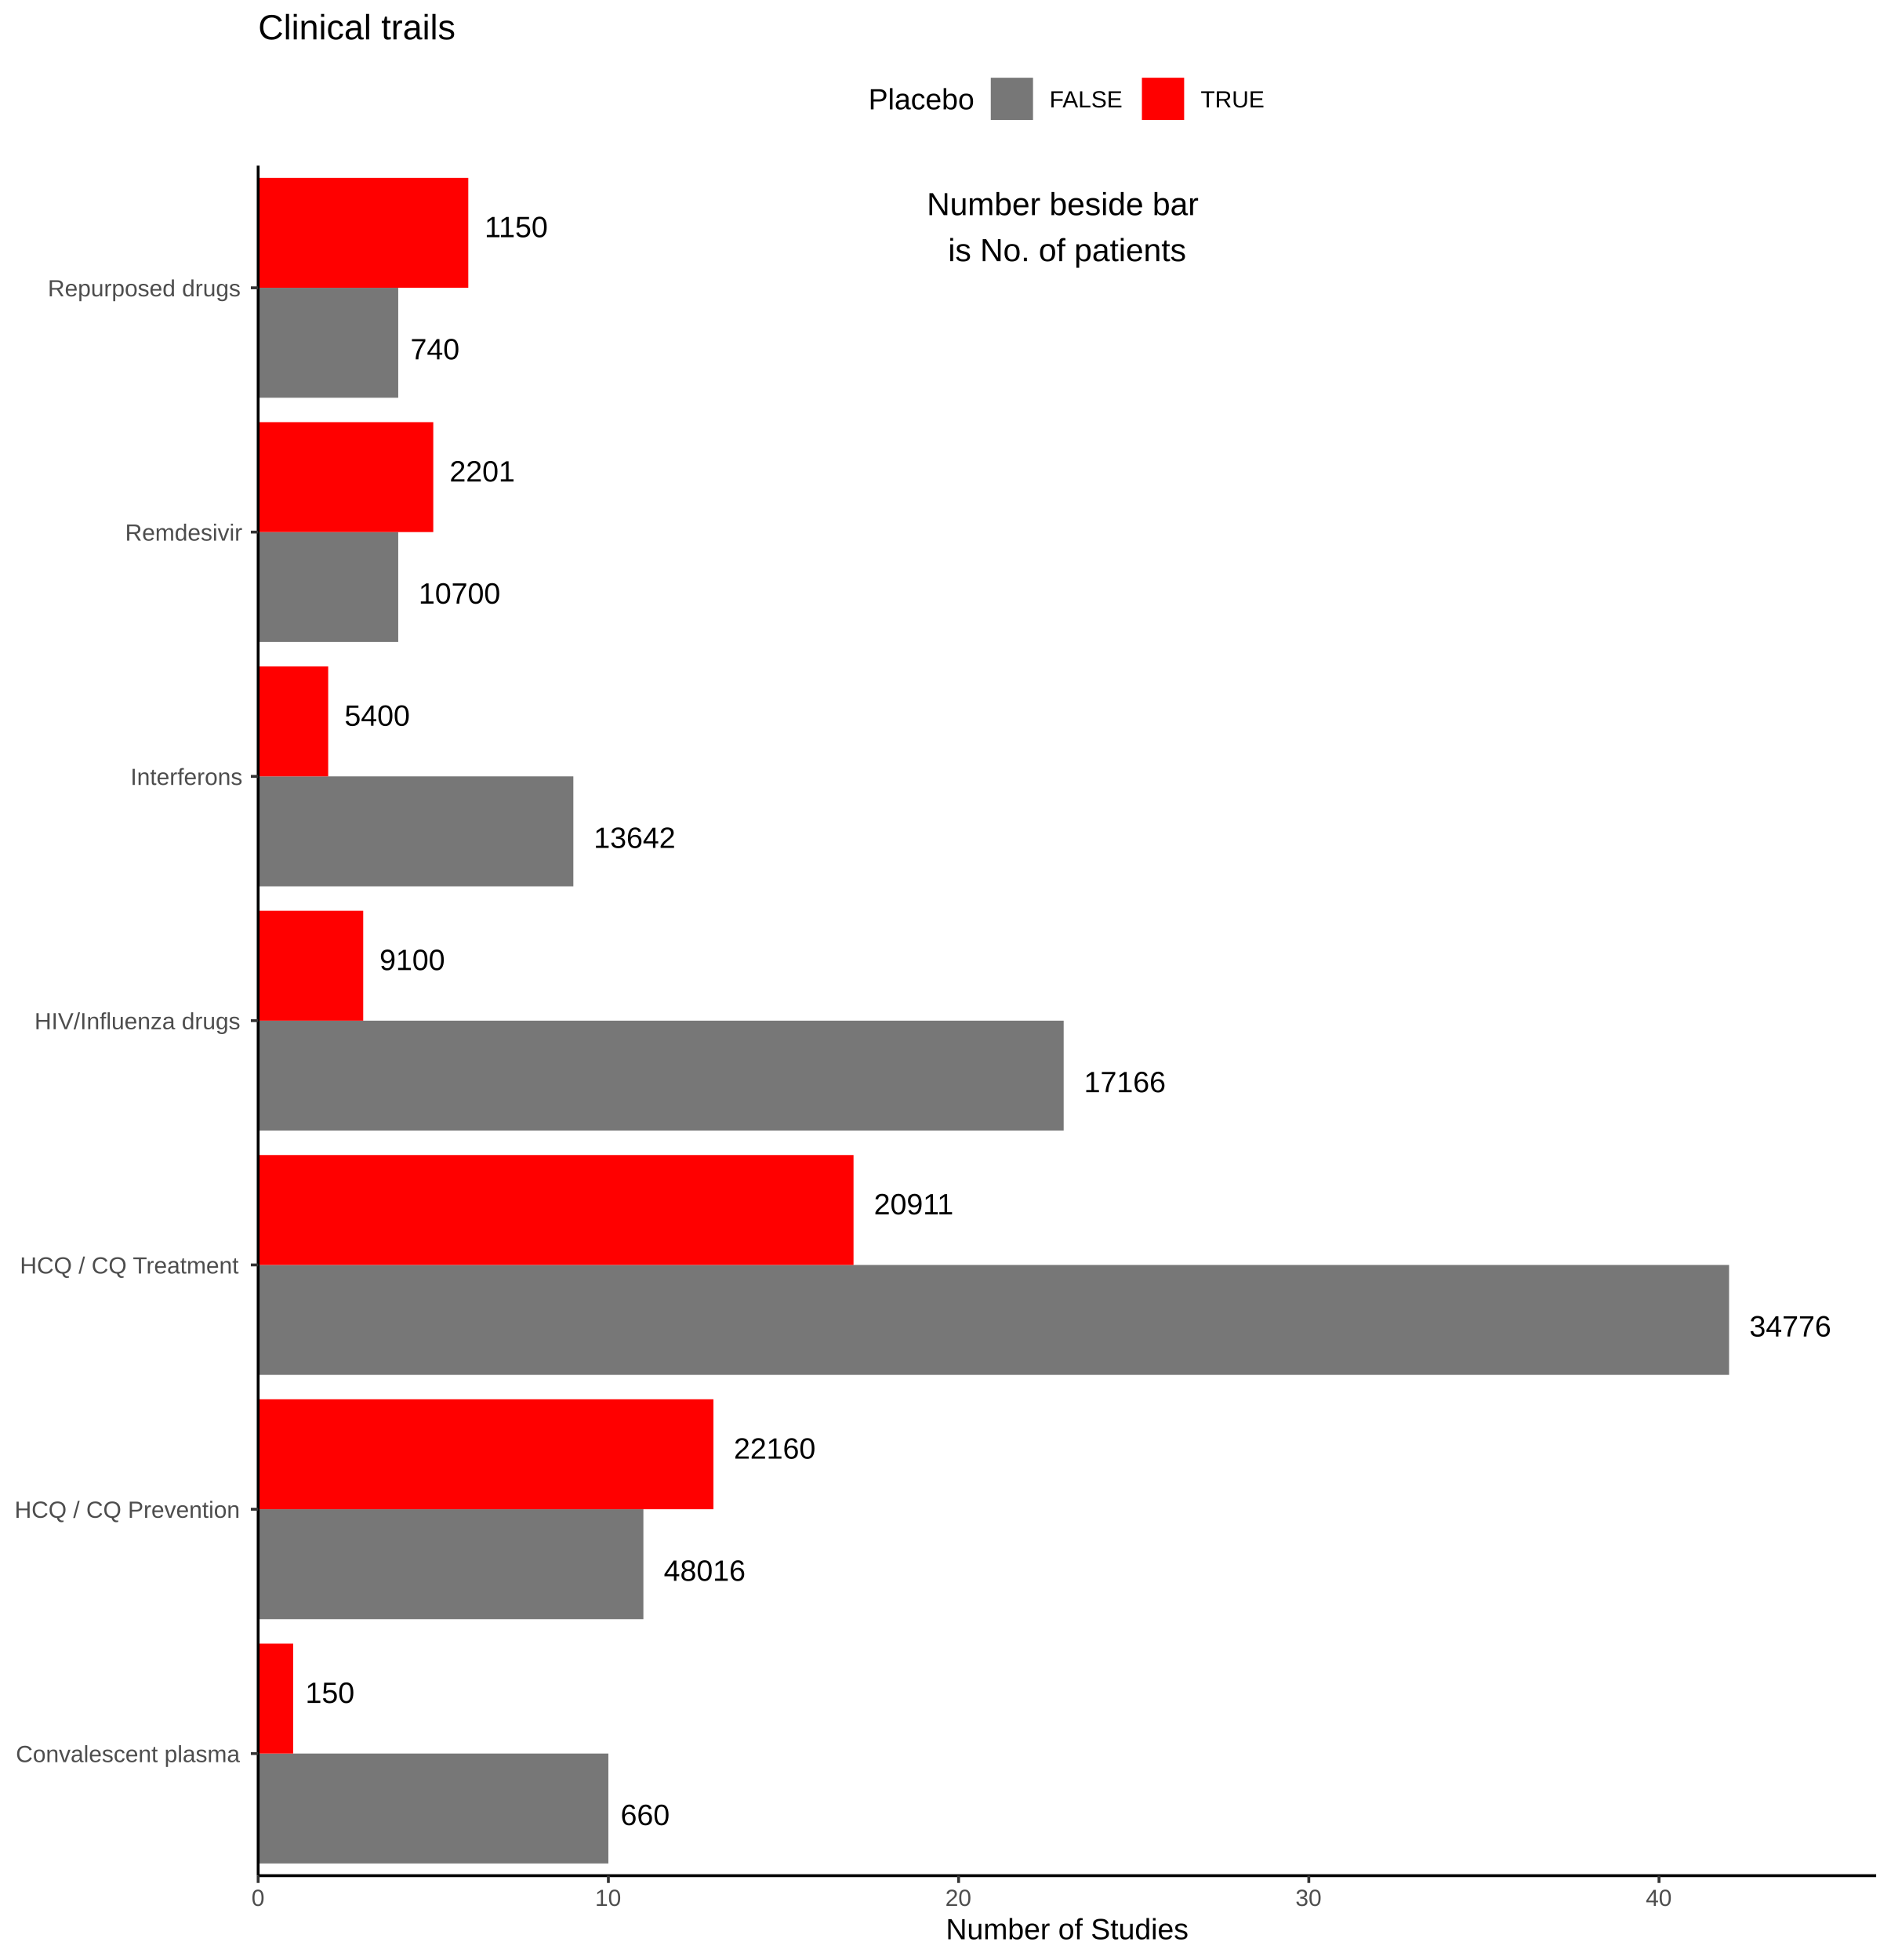
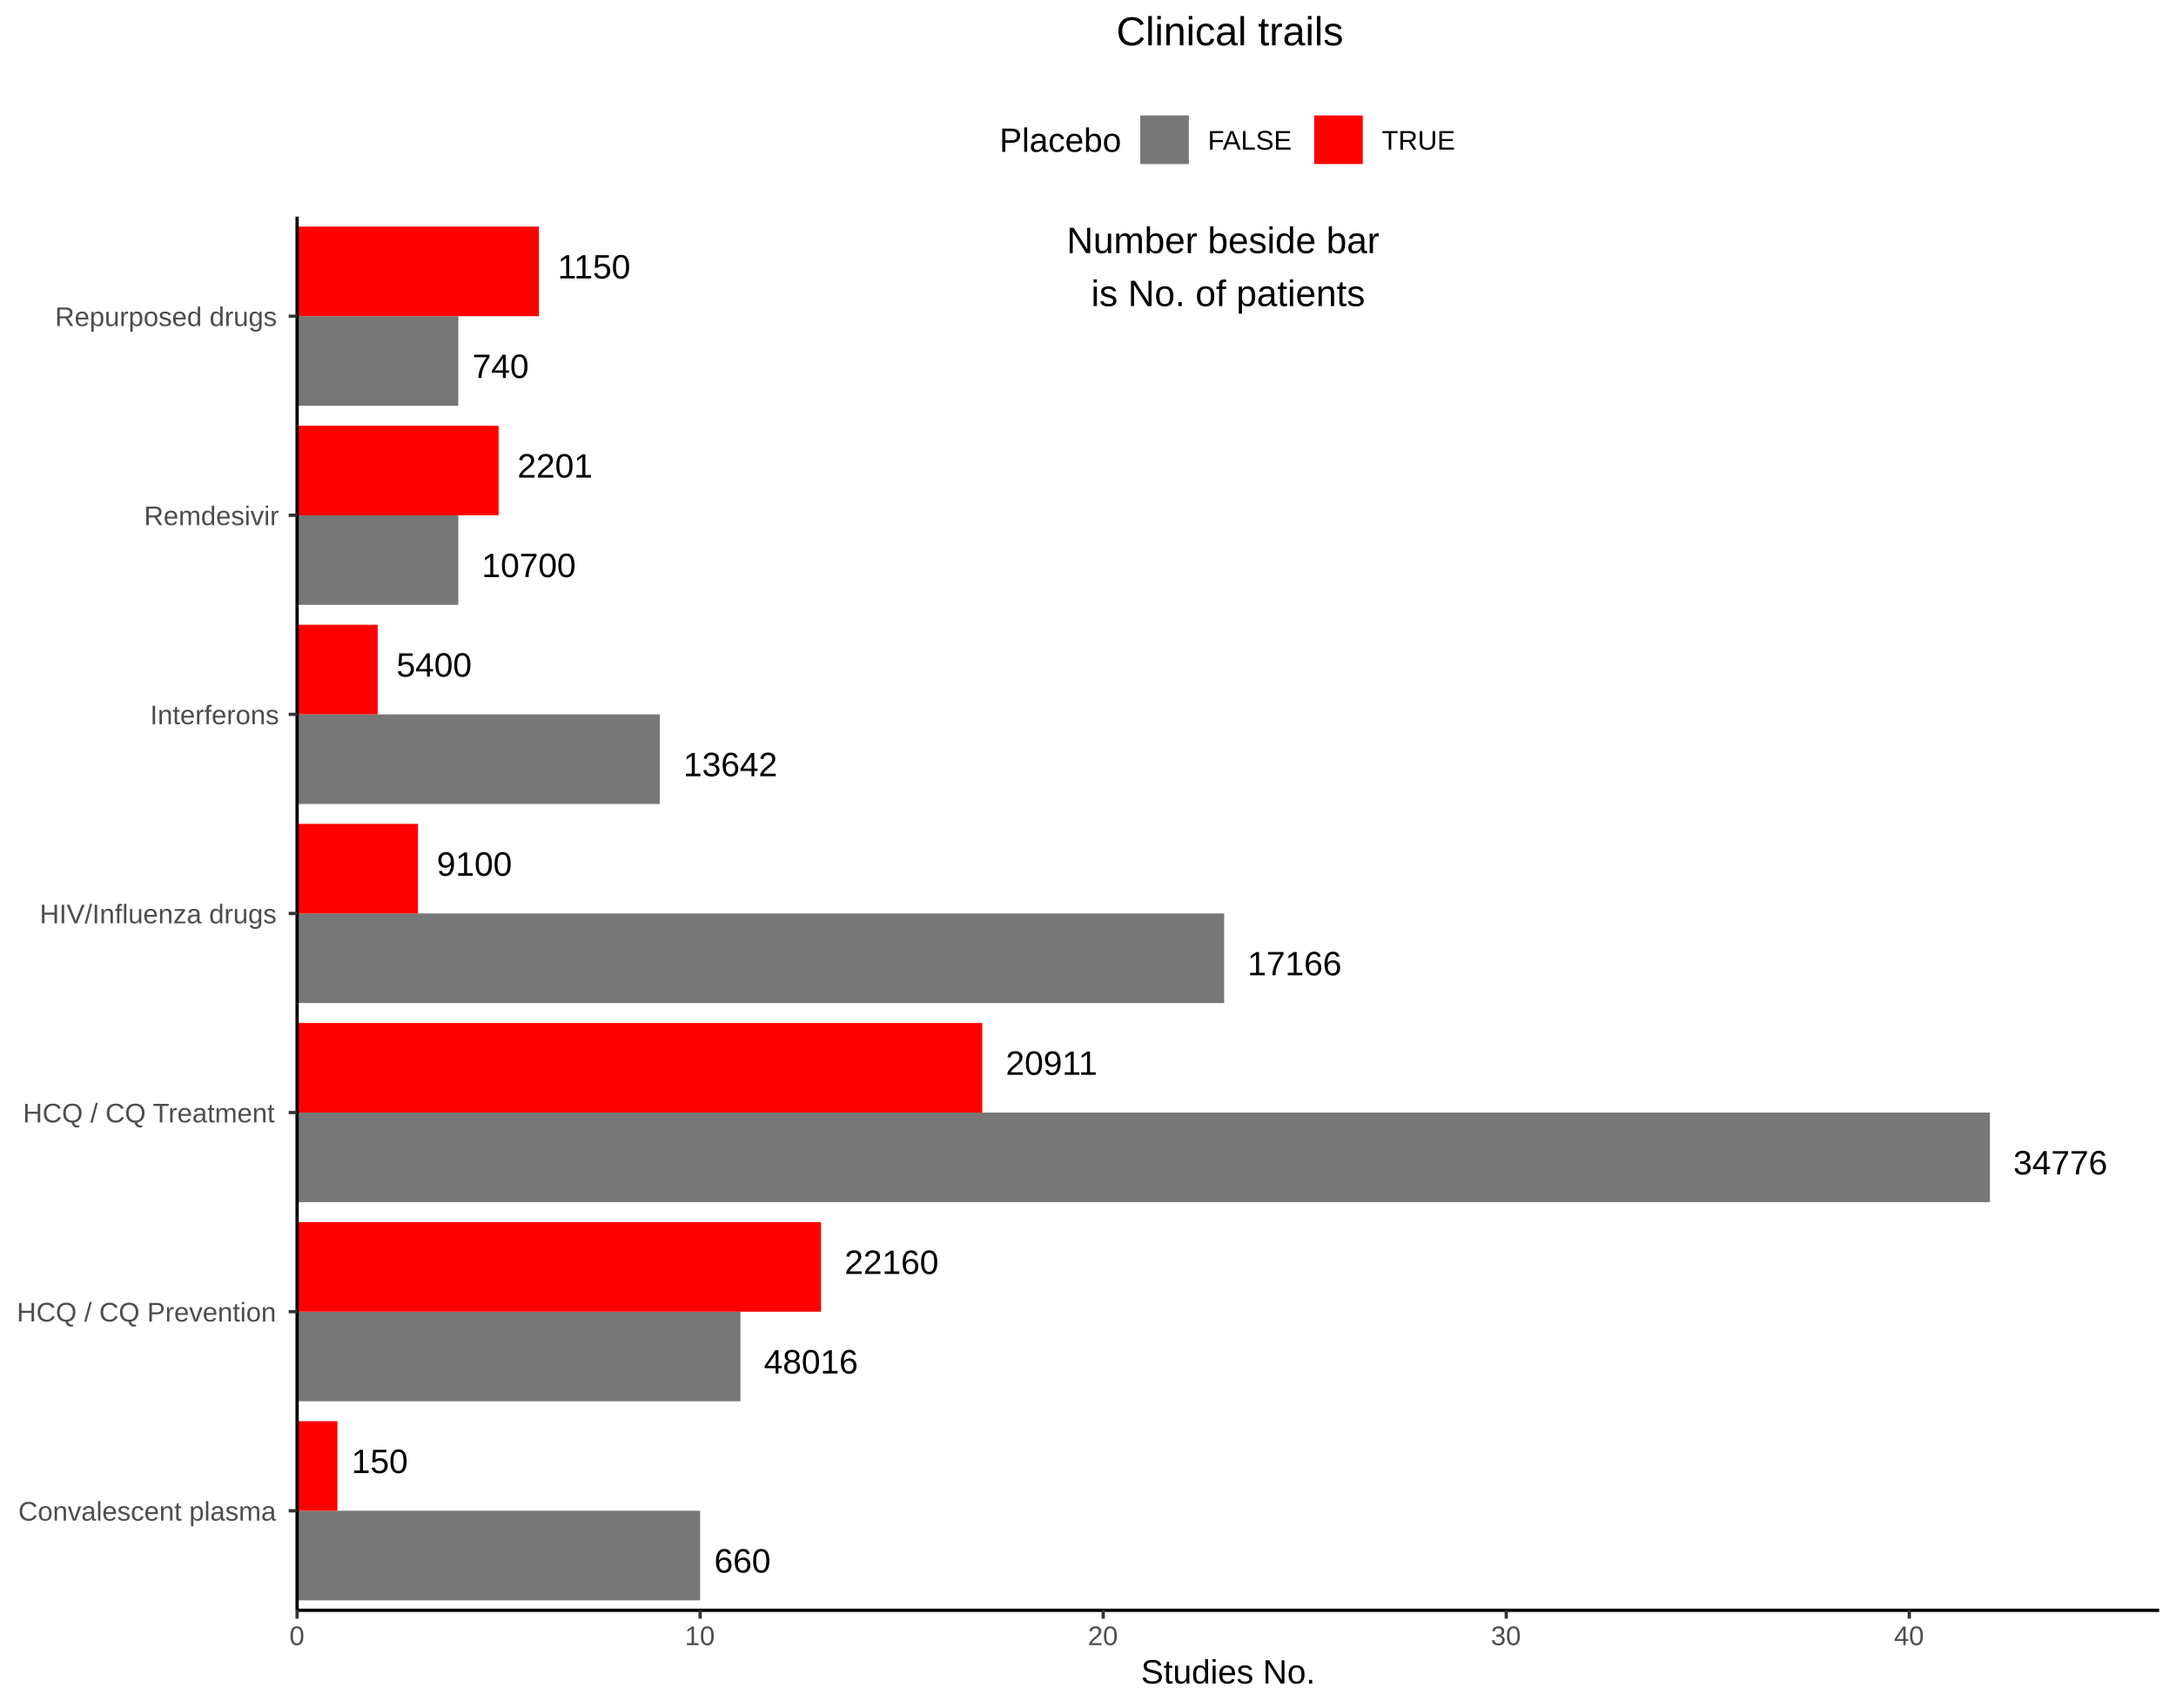
- <svg xmlns="http://www.w3.org/2000/svg" viewBox="0 0 710.00 736.00">
+ <svg xmlns="http://www.w3.org/2000/svg" viewBox="0 0 710.00 557.00">
  <defs>
    <style type="text/css">
    line, polyline, polygon, path, rect, circle {
      fill: none;
      stroke: #000000;
      stroke-linecap: round;
      stroke-linejoin: round;
      stroke-miterlimit: 10.00;
    }
  </style>
  </defs>
  <rect width="100%" height="100%" style="stroke: none; fill: #FFFFFF;" />
-   <rect x="0.00" y="0.00" width="710.00" height="736.00" style="stroke-width: 1.07; stroke: #FFFFFF; fill: #FFFFFF;" />
+   <rect x="0.00" y="0" width="710.00" height="557.00" style="stroke-width: 1.07; stroke: #FFFFFF; fill: #FFFFFF;" />
  <defs>
-     <clipPath id="cpOTYuOTR8NzA0LjUyfDcwNC4zM3w2Mi4yMA==">
-       <rect x="96.94" y="62.20" width="607.58" height="642.13" />
+     <clipPath id="cpOTYuOTR8NzA0LjUyfDUyNS4zM3w3MC42Nw==">
+       <rect x="96.94" y="70.67" width="607.58" height="454.66" />
    </clipPath>
  </defs>
-   <rect x="96.94" y="62.20" width="607.58" height="642.13" style="stroke-width: 1.07; stroke: none; fill: #FFFFFF;" clip-path="url(#cpOTYuOTR8NzA0LjUyfDcwNC4zM3w2Mi4yMA==)" />
-   <rect x="96.94" y="658.47" width="131.51" height="41.28" style="stroke-width: 1.07; stroke: none; stroke-linecap: square; stroke-linejoin: miter; fill: #777777;" clip-path="url(#cpOTYuOTR8NzA0LjUyfDcwNC4zM3w2Mi4yMA==)" />
-   <rect x="96.94" y="617.19" width="13.15" height="41.28" style="stroke-width: 1.07; stroke: none; stroke-linecap: square; stroke-linejoin: miter; fill: #FF0000;" clip-path="url(#cpOTYuOTR8NzA0LjUyfDcwNC4zM3w2Mi4yMA==)" />
-   <rect x="96.94" y="566.73" width="144.66" height="41.28" style="stroke-width: 1.07; stroke: none; stroke-linecap: square; stroke-linejoin: miter; fill: #777777;" clip-path="url(#cpOTYuOTR8NzA0LjUyfDcwNC4zM3w2Mi4yMA==)" />
-   <rect x="96.94" y="525.45" width="170.96" height="41.28" style="stroke-width: 1.07; stroke: none; stroke-linecap: square; stroke-linejoin: miter; fill: #FF0000;" clip-path="url(#cpOTYuOTR8NzA0LjUyfDcwNC4zM3w2Mi4yMA==)" />
-   <rect x="96.94" y="475.00" width="552.35" height="41.28" style="stroke-width: 1.07; stroke: none; stroke-linecap: square; stroke-linejoin: miter; fill: #777777;" clip-path="url(#cpOTYuOTR8NzA0LjUyfDcwNC4zM3w2Mi4yMA==)" />
-   <rect x="96.94" y="433.72" width="223.57" height="41.28" style="stroke-width: 1.07; stroke: none; stroke-linecap: square; stroke-linejoin: miter; fill: #FF0000;" clip-path="url(#cpOTYuOTR8NzA0LjUyfDcwNC4zM3w2Mi4yMA==)" />
-   <rect x="96.94" y="383.27" width="302.48" height="41.28" style="stroke-width: 1.07; stroke: none; stroke-linecap: square; stroke-linejoin: miter; fill: #777777;" clip-path="url(#cpOTYuOTR8NzA0LjUyfDcwNC4zM3w2Mi4yMA==)" />
-   <rect x="96.94" y="341.99" width="39.45" height="41.28" style="stroke-width: 1.07; stroke: none; stroke-linecap: square; stroke-linejoin: miter; fill: #FF0000;" clip-path="url(#cpOTYuOTR8NzA0LjUyfDcwNC4zM3w2Mi4yMA==)" />
-   <rect x="96.94" y="291.54" width="118.36" height="41.28" style="stroke-width: 1.07; stroke: none; stroke-linecap: square; stroke-linejoin: miter; fill: #777777;" clip-path="url(#cpOTYuOTR8NzA0LjUyfDcwNC4zM3w2Mi4yMA==)" />
-   <rect x="96.94" y="250.26" width="26.30" height="41.28" style="stroke-width: 1.07; stroke: none; stroke-linecap: square; stroke-linejoin: miter; fill: #FF0000;" clip-path="url(#cpOTYuOTR8NzA0LjUyfDcwNC4zM3w2Mi4yMA==)" />
-   <rect x="96.94" y="199.80" width="52.60" height="41.28" style="stroke-width: 1.07; stroke: none; stroke-linecap: square; stroke-linejoin: miter; fill: #777777;" clip-path="url(#cpOTYuOTR8NzA0LjUyfDcwNC4zM3w2Mi4yMA==)" />
-   <rect x="96.94" y="158.52" width="65.76" height="41.28" style="stroke-width: 1.07; stroke: none; stroke-linecap: square; stroke-linejoin: miter; fill: #FF0000;" clip-path="url(#cpOTYuOTR8NzA0LjUyfDcwNC4zM3w2Mi4yMA==)" />
-   <rect x="96.94" y="108.07" width="52.60" height="41.28" style="stroke-width: 1.07; stroke: none; stroke-linecap: square; stroke-linejoin: miter; fill: #777777;" clip-path="url(#cpOTYuOTR8NzA0LjUyfDcwNC4zM3w2Mi4yMA==)" />
-   <rect x="96.94" y="66.79" width="78.91" height="41.28" style="stroke-width: 1.07; stroke: none; stroke-linecap: square; stroke-linejoin: miter; fill: #FF0000;" clip-path="url(#cpOTYuOTR8NzA0LjUyfDcwNC4zM3w2Mi4yMA==)" />
-   <g clip-path="url(#cpOTYuOTR8NzA0LjUyfDcwNC4zM3w2Mi4yMA==)">
-     <text x="233.04" y="685.34" style="font-size: 11.04px; font-family: Arial;" textLength="18.35px" lengthAdjust="spacingAndGlyphs">660</text>
+   <rect x="96.94" y="70.67" width="607.58" height="454.66" style="stroke-width: 1.07; stroke: none; fill: #FFFFFF;" clip-path="url(#cpOTYuOTR8NzA0LjUyfDUyNS4zM3w3MC42Nw==)" />
+   <rect x="96.94" y="492.86" width="131.51" height="29.23" style="stroke-width: 1.07; stroke: none; stroke-linecap: square; stroke-linejoin: miter; fill: #777777;" clip-path="url(#cpOTYuOTR8NzA0LjUyfDUyNS4zM3w3MC42Nw==)" />
+   <rect x="96.94" y="463.63" width="13.15" height="29.23" style="stroke-width: 1.07; stroke: none; stroke-linecap: square; stroke-linejoin: miter; fill: #FF0000;" clip-path="url(#cpOTYuOTR8NzA0LjUyfDUyNS4zM3w3MC42Nw==)" />
+   <rect x="96.94" y="427.91" width="144.66" height="29.23" style="stroke-width: 1.07; stroke: none; stroke-linecap: square; stroke-linejoin: miter; fill: #777777;" clip-path="url(#cpOTYuOTR8NzA0LjUyfDUyNS4zM3w3MC42Nw==)" />
+   <rect x="96.94" y="398.68" width="170.96" height="29.23" style="stroke-width: 1.07; stroke: none; stroke-linecap: square; stroke-linejoin: miter; fill: #FF0000;" clip-path="url(#cpOTYuOTR8NzA0LjUyfDUyNS4zM3w3MC42Nw==)" />
+   <rect x="96.94" y="362.95" width="552.35" height="29.23" style="stroke-width: 1.07; stroke: none; stroke-linecap: square; stroke-linejoin: miter; fill: #777777;" clip-path="url(#cpOTYuOTR8NzA0LjUyfDUyNS4zM3w3MC42Nw==)" />
+   <rect x="96.94" y="333.73" width="223.57" height="29.23" style="stroke-width: 1.07; stroke: none; stroke-linecap: square; stroke-linejoin: miter; fill: #FF0000;" clip-path="url(#cpOTYuOTR8NzA0LjUyfDUyNS4zM3w3MC42Nw==)" />
+   <rect x="96.94" y="298.00" width="302.48" height="29.23" style="stroke-width: 1.07; stroke: none; stroke-linecap: square; stroke-linejoin: miter; fill: #777777;" clip-path="url(#cpOTYuOTR8NzA0LjUyfDUyNS4zM3w3MC42Nw==)" />
+   <rect x="96.94" y="268.77" width="39.45" height="29.23" style="stroke-width: 1.07; stroke: none; stroke-linecap: square; stroke-linejoin: miter; fill: #FF0000;" clip-path="url(#cpOTYuOTR8NzA0LjUyfDUyNS4zM3w3MC42Nw==)" />
+   <rect x="96.94" y="233.05" width="118.36" height="29.23" style="stroke-width: 1.07; stroke: none; stroke-linecap: square; stroke-linejoin: miter; fill: #777777;" clip-path="url(#cpOTYuOTR8NzA0LjUyfDUyNS4zM3w3MC42Nw==)" />
+   <rect x="96.94" y="203.82" width="26.30" height="29.23" style="stroke-width: 1.07; stroke: none; stroke-linecap: square; stroke-linejoin: miter; fill: #FF0000;" clip-path="url(#cpOTYuOTR8NzA0LjUyfDUyNS4zM3w3MC42Nw==)" />
+   <rect x="96.94" y="168.10" width="52.60" height="29.23" style="stroke-width: 1.07; stroke: none; stroke-linecap: square; stroke-linejoin: miter; fill: #777777;" clip-path="url(#cpOTYuOTR8NzA0LjUyfDUyNS4zM3w3MC42Nw==)" />
+   <rect x="96.94" y="138.87" width="65.76" height="29.23" style="stroke-width: 1.07; stroke: none; stroke-linecap: square; stroke-linejoin: miter; fill: #FF0000;" clip-path="url(#cpOTYuOTR8NzA0LjUyfDUyNS4zM3w3MC42Nw==)" />
+   <rect x="96.94" y="103.15" width="52.60" height="29.23" style="stroke-width: 1.07; stroke: none; stroke-linecap: square; stroke-linejoin: miter; fill: #777777;" clip-path="url(#cpOTYuOTR8NzA0LjUyfDUyNS4zM3w3MC42Nw==)" />
+   <rect x="96.94" y="73.92" width="78.91" height="29.23" style="stroke-width: 1.07; stroke: none; stroke-linecap: square; stroke-linejoin: miter; fill: #FF0000;" clip-path="url(#cpOTYuOTR8NzA0LjUyfDUyNS4zM3w3MC42Nw==)" />
+   <g clip-path="url(#cpOTYuOTR8NzA0LjUyfDUyNS4zM3w3MC42Nw==)">
+     <text x="233.04" y="513.03" style="font-size: 11.04px; font-family: Arial;" textLength="18.35px" lengthAdjust="spacingAndGlyphs">660</text>
  </g>
-   <g clip-path="url(#cpOTYuOTR8NzA0LjUyfDcwNC4zM3w2Mi4yMA==)">
-     <text x="114.68" y="639.47" style="font-size: 11.04px; font-family: Arial;" textLength="18.35px" lengthAdjust="spacingAndGlyphs">150</text>
+   <g clip-path="url(#cpOTYuOTR8NzA0LjUyfDUyNS4zM3w3MC42Nw==)">
+     <text x="114.68" y="480.56" style="font-size: 11.04px; font-family: Arial;" textLength="18.35px" lengthAdjust="spacingAndGlyphs">150</text>
  </g>
-   <g clip-path="url(#cpOTYuOTR8NzA0LjUyfDcwNC4zM3w2Mi4yMA==)">
-     <text x="249.25" y="593.61" style="font-size: 11.04px; font-family: Arial;" textLength="30.59px" lengthAdjust="spacingAndGlyphs">48016</text>
+   <g clip-path="url(#cpOTYuOTR8NzA0LjUyfDUyNS4zM3w3MC42Nw==)">
+     <text x="249.25" y="448.08" style="font-size: 11.04px; font-family: Arial;" textLength="30.59px" lengthAdjust="spacingAndGlyphs">48016</text>
  </g>
-   <g clip-path="url(#cpOTYuOTR8NzA0LjUyfDcwNC4zM3w2Mi4yMA==)">
-     <text x="275.55" y="547.74" style="font-size: 11.04px; font-family: Arial;" textLength="30.59px" lengthAdjust="spacingAndGlyphs">22160</text>
+   <g clip-path="url(#cpOTYuOTR8NzA0LjUyfDUyNS4zM3w3MC42Nw==)">
+     <text x="275.55" y="415.61" style="font-size: 11.04px; font-family: Arial;" textLength="30.59px" lengthAdjust="spacingAndGlyphs">22160</text>
  </g>
-   <g clip-path="url(#cpOTYuOTR8NzA0LjUyfDcwNC4zM3w2Mi4yMA==)">
-     <text x="656.93" y="501.87" style="font-size: 11.04px; font-family: Arial;" textLength="30.59px" lengthAdjust="spacingAndGlyphs">34776</text>
+   <g clip-path="url(#cpOTYuOTR8NzA0LjUyfDUyNS4zM3w3MC42Nw==)">
+     <text x="656.93" y="383.13" style="font-size: 11.04px; font-family: Arial;" textLength="30.59px" lengthAdjust="spacingAndGlyphs">34776</text>
  </g>
-   <g clip-path="url(#cpOTYuOTR8NzA0LjUyfDcwNC4zM3w2Mi4yMA==)">
-     <text x="328.16" y="456.01" style="font-size: 11.04px; font-family: Arial;" textLength="30.59px" lengthAdjust="spacingAndGlyphs">20911</text>
+   <g clip-path="url(#cpOTYuOTR8NzA0LjUyfDUyNS4zM3w3MC42Nw==)">
+     <text x="328.16" y="350.65" style="font-size: 11.04px; font-family: Arial;" textLength="30.59px" lengthAdjust="spacingAndGlyphs">20911</text>
  </g>
-   <g clip-path="url(#cpOTYuOTR8NzA0LjUyfDcwNC4zM3w2Mi4yMA==)">
-     <text x="407.06" y="410.14" style="font-size: 11.04px; font-family: Arial;" textLength="30.59px" lengthAdjust="spacingAndGlyphs">17166</text>
+   <g clip-path="url(#cpOTYuOTR8NzA0LjUyfDUyNS4zM3w3MC42Nw==)">
+     <text x="407.06" y="318.18" style="font-size: 11.04px; font-family: Arial;" textLength="30.59px" lengthAdjust="spacingAndGlyphs">17166</text>
  </g>
-   <g clip-path="url(#cpOTYuOTR8NzA0LjUyfDcwNC4zM3w2Mi4yMA==)">
-     <text x="142.51" y="364.27" style="font-size: 11.04px; font-family: Arial;" textLength="24.47px" lengthAdjust="spacingAndGlyphs">9100</text>
+   <g clip-path="url(#cpOTYuOTR8NzA0LjUyfDUyNS4zM3w3MC42Nw==)">
+     <text x="142.51" y="285.70" style="font-size: 11.04px; font-family: Arial;" textLength="24.47px" lengthAdjust="spacingAndGlyphs">9100</text>
  </g>
-   <g clip-path="url(#cpOTYuOTR8NzA0LjUyfDcwNC4zM3w2Mi4yMA==)">
-     <text x="222.95" y="318.41" style="font-size: 11.04px; font-family: Arial;" textLength="30.59px" lengthAdjust="spacingAndGlyphs">13642</text>
+   <g clip-path="url(#cpOTYuOTR8NzA0LjUyfDUyNS4zM3w3MC42Nw==)">
+     <text x="222.95" y="253.23" style="font-size: 11.04px; font-family: Arial;" textLength="30.59px" lengthAdjust="spacingAndGlyphs">13642</text>
  </g>
-   <g clip-path="url(#cpOTYuOTR8NzA0LjUyfDcwNC4zM3w2Mi4yMA==)">
-     <text x="129.36" y="272.54" style="font-size: 11.04px; font-family: Arial;" textLength="24.47px" lengthAdjust="spacingAndGlyphs">5400</text>
+   <g clip-path="url(#cpOTYuOTR8NzA0LjUyfDUyNS4zM3w3MC42Nw==)">
+     <text x="129.36" y="220.75" style="font-size: 11.04px; font-family: Arial;" textLength="24.47px" lengthAdjust="spacingAndGlyphs">5400</text>
  </g>
-   <g clip-path="url(#cpOTYuOTR8NzA0LjUyfDcwNC4zM3w2Mi4yMA==)">
-     <text x="157.19" y="226.67" style="font-size: 11.04px; font-family: Arial;" textLength="30.59px" lengthAdjust="spacingAndGlyphs">10700</text>
+   <g clip-path="url(#cpOTYuOTR8NzA0LjUyfDUyNS4zM3w3MC42Nw==)">
+     <text x="157.19" y="188.27" style="font-size: 11.04px; font-family: Arial;" textLength="30.59px" lengthAdjust="spacingAndGlyphs">10700</text>
  </g>
-   <g clip-path="url(#cpOTYuOTR8NzA0LjUyfDcwNC4zM3w2Mi4yMA==)">
-     <text x="168.81" y="180.81" style="font-size: 11.04px; font-family: Arial;" textLength="24.47px" lengthAdjust="spacingAndGlyphs">2201</text>
+   <g clip-path="url(#cpOTYuOTR8NzA0LjUyfDUyNS4zM3w3MC42Nw==)">
+     <text x="168.81" y="155.80" style="font-size: 11.04px; font-family: Arial;" textLength="24.47px" lengthAdjust="spacingAndGlyphs">2201</text>
  </g>
-   <g clip-path="url(#cpOTYuOTR8NzA0LjUyfDcwNC4zM3w2Mi4yMA==)">
-     <text x="154.13" y="134.94" style="font-size: 11.04px; font-family: Arial;" textLength="18.35px" lengthAdjust="spacingAndGlyphs">740</text>
+   <g clip-path="url(#cpOTYuOTR8NzA0LjUyfDUyNS4zM3w3MC42Nw==)">
+     <text x="154.13" y="123.32" style="font-size: 11.04px; font-family: Arial;" textLength="18.35px" lengthAdjust="spacingAndGlyphs">740</text>
  </g>
-   <g clip-path="url(#cpOTYuOTR8NzA0LjUyfDcwNC4zM3w2Mi4yMA==)">
-     <text x="181.96" y="89.07" style="font-size: 11.04px; font-family: Arial;" textLength="24.47px" lengthAdjust="spacingAndGlyphs">1150</text>
+   <g clip-path="url(#cpOTYuOTR8NzA0LjUyfDUyNS4zM3w3MC42Nw==)">
+     <text x="181.96" y="90.85" style="font-size: 11.04px; font-family: Arial;" textLength="24.47px" lengthAdjust="spacingAndGlyphs">1150</text>
  </g>
-   <g clip-path="url(#cpOTYuOTR8NzA0LjUyfDcwNC4zM3w2Mi4yMA==)">
-     <text x="348.04" y="80.79" style="font-size: 12.00px; font-family: Arial;" textLength="105.39px" lengthAdjust="spacingAndGlyphs">Number beside bar </text>
+   <g clip-path="url(#cpOTYuOTR8NzA0LjUyfDUyNS4zM3w3MC42Nw==)">
+     <text x="348.04" y="82.57" style="font-size: 12.00px; font-family: Arial;" textLength="105.39px" lengthAdjust="spacingAndGlyphs">Number beside bar </text>
  </g>
-   <g clip-path="url(#cpOTYuOTR8NzA0LjUyfDcwNC4zM3w2Mi4yMA==)">
-     <text x="356.04" y="98.07" style="font-size: 12.00px; font-family: Arial;" textLength="89.38px" lengthAdjust="spacingAndGlyphs">is No. of patients</text>
+   <g clip-path="url(#cpOTYuOTR8NzA0LjUyfDUyNS4zM3w3MC42Nw==)">
+     <text x="356.04" y="99.85" style="font-size: 12.00px; font-family: Arial;" textLength="89.38px" lengthAdjust="spacingAndGlyphs">is No. of patients</text>
  </g>
  <defs>
-     <clipPath id="cpMC4wMHw3MTAuMDB8NzM2LjAwfDAuMDA=">
-       <rect x="0.00" y="0.00" width="710.00" height="736.00" />
+     <clipPath id="cpMC4wMHw3MTAuMDB8NTU3LjAwfDAuMDA=">
+       <rect x="0.00" y="0.00" width="710.00" height="557.00" />
    </clipPath>
  </defs>
-   <polyline points="96.94,704.33 96.94,62.20 " style="stroke-width: 1.07; stroke-linecap: butt;" clip-path="url(#cpMC4wMHw3MTAuMDB8NzM2LjAwfDAuMDA=)" />
-   <g clip-path="url(#cpMC4wMHw3MTAuMDB8NzM2LjAwfDAuMDA=)">
-     <text x="5.96" y="661.69" style="font-size: 8.80px; fill: #4D4D4D; font-family: Arial;" textLength="86.04px" lengthAdjust="spacingAndGlyphs">Convalescent plasma</text>
+   <polyline points="96.94,525.33 96.94,70.67 " style="stroke-width: 1.07; stroke-linecap: butt;" clip-path="url(#cpMC4wMHw3MTAuMDB8NTU3LjAwfDAuMDA=)" />
+   <g clip-path="url(#cpMC4wMHw3MTAuMDB8NTU3LjAwfDAuMDA=)">
+     <text x="5.96" y="496.08" style="font-size: 8.80px; fill: #4D4D4D; font-family: Arial;" textLength="86.04px" lengthAdjust="spacingAndGlyphs">Convalescent plasma</text>
  </g>
-   <g clip-path="url(#cpMC4wMHw3MTAuMDB8NzM2LjAwfDAuMDA=)">
-     <text x="5.48" y="569.95" style="font-size: 8.80px; fill: #4D4D4D; font-family: Arial;" textLength="86.53px" lengthAdjust="spacingAndGlyphs">HCQ / CQ Prevention</text>
+   <g clip-path="url(#cpMC4wMHw3MTAuMDB8NTU3LjAwfDAuMDA=)">
+     <text x="5.48" y="431.12" style="font-size: 8.80px; fill: #4D4D4D; font-family: Arial;" textLength="86.53px" lengthAdjust="spacingAndGlyphs">HCQ / CQ Prevention</text>
  </g>
-   <g clip-path="url(#cpMC4wMHw3MTAuMDB8NzM2LjAwfDAuMDA=)">
-     <text x="7.49" y="478.22" style="font-size: 8.80px; fill: #4D4D4D; font-family: Arial;" textLength="84.52px" lengthAdjust="spacingAndGlyphs">HCQ / CQ Treatment</text>
+   <g clip-path="url(#cpMC4wMHw3MTAuMDB8NTU3LjAwfDAuMDA=)">
+     <text x="7.49" y="366.17" style="font-size: 8.80px; fill: #4D4D4D; font-family: Arial;" textLength="84.52px" lengthAdjust="spacingAndGlyphs">HCQ / CQ Treatment</text>
  </g>
-   <g clip-path="url(#cpMC4wMHw3MTAuMDB8NzM2LjAwfDAuMDA=)">
-     <text x="12.96" y="386.49" style="font-size: 8.80px; fill: #4D4D4D; font-family: Arial;" textLength="79.04px" lengthAdjust="spacingAndGlyphs">HIV/Influenza drugs</text>
+   <g clip-path="url(#cpMC4wMHw3MTAuMDB8NTU3LjAwfDAuMDA=)">
+     <text x="12.96" y="301.22" style="font-size: 8.80px; fill: #4D4D4D; font-family: Arial;" textLength="79.04px" lengthAdjust="spacingAndGlyphs">HIV/Influenza drugs</text>
  </g>
-   <g clip-path="url(#cpMC4wMHw3MTAuMDB8NzM2LjAwfDAuMDA=)">
-     <text x="48.99" y="294.75" style="font-size: 8.80px; fill: #4D4D4D; font-family: Arial;" textLength="43.02px" lengthAdjust="spacingAndGlyphs">Interferons</text>
+   <g clip-path="url(#cpMC4wMHw3MTAuMDB8NTU3LjAwfDAuMDA=)">
+     <text x="48.99" y="236.27" style="font-size: 8.80px; fill: #4D4D4D; font-family: Arial;" textLength="43.02px" lengthAdjust="spacingAndGlyphs">Interferons</text>
  </g>
-   <g clip-path="url(#cpMC4wMHw3MTAuMDB8NzM2LjAwfDAuMDA=)">
-     <text x="47.00" y="203.02" style="font-size: 8.80px; fill: #4D4D4D; font-family: Arial;" textLength="45.01px" lengthAdjust="spacingAndGlyphs">Remdesivir</text>
+   <g clip-path="url(#cpMC4wMHw3MTAuMDB8NTU3LjAwfDAuMDA=)">
+     <text x="47.00" y="171.32" style="font-size: 8.80px; fill: #4D4D4D; font-family: Arial;" textLength="45.01px" lengthAdjust="spacingAndGlyphs">Remdesivir</text>
  </g>
-   <g clip-path="url(#cpMC4wMHw3MTAuMDB8NzM2LjAwfDAuMDA=)">
-     <text x="17.96" y="111.29" style="font-size: 8.80px; fill: #4D4D4D; font-family: Arial;" textLength="74.05px" lengthAdjust="spacingAndGlyphs">Repurposed drugs</text>
+   <g clip-path="url(#cpMC4wMHw3MTAuMDB8NTU3LjAwfDAuMDA=)">
+     <text x="17.96" y="106.37" style="font-size: 8.80px; fill: #4D4D4D; font-family: Arial;" textLength="74.05px" lengthAdjust="spacingAndGlyphs">Repurposed drugs</text>
  </g>
-   <polyline points="94.20,658.47 96.94,658.47 " style="stroke-width: 1.07; stroke: #333333; stroke-linecap: butt;" clip-path="url(#cpMC4wMHw3MTAuMDB8NzM2LjAwfDAuMDA=)" />
-   <polyline points="94.20,566.73 96.94,566.73 " style="stroke-width: 1.07; stroke: #333333; stroke-linecap: butt;" clip-path="url(#cpMC4wMHw3MTAuMDB8NzM2LjAwfDAuMDA=)" />
-   <polyline points="94.20,475.00 96.94,475.00 " style="stroke-width: 1.07; stroke: #333333; stroke-linecap: butt;" clip-path="url(#cpMC4wMHw3MTAuMDB8NzM2LjAwfDAuMDA=)" />
-   <polyline points="94.20,383.27 96.94,383.27 " style="stroke-width: 1.07; stroke: #333333; stroke-linecap: butt;" clip-path="url(#cpMC4wMHw3MTAuMDB8NzM2LjAwfDAuMDA=)" />
-   <polyline points="94.20,291.54 96.94,291.54 " style="stroke-width: 1.07; stroke: #333333; stroke-linecap: butt;" clip-path="url(#cpMC4wMHw3MTAuMDB8NzM2LjAwfDAuMDA=)" />
-   <polyline points="94.20,199.80 96.94,199.80 " style="stroke-width: 1.07; stroke: #333333; stroke-linecap: butt;" clip-path="url(#cpMC4wMHw3MTAuMDB8NzM2LjAwfDAuMDA=)" />
-   <polyline points="94.20,108.07 96.94,108.07 " style="stroke-width: 1.07; stroke: #333333; stroke-linecap: butt;" clip-path="url(#cpMC4wMHw3MTAuMDB8NzM2LjAwfDAuMDA=)" />
-   <polyline points="96.94,704.33 704.52,704.33 " style="stroke-width: 1.07; stroke-linecap: butt;" clip-path="url(#cpMC4wMHw3MTAuMDB8NzM2LjAwfDAuMDA=)" />
-   <polyline points="96.94,707.07 96.94,704.33 " style="stroke-width: 1.07; stroke: #333333; stroke-linecap: butt;" clip-path="url(#cpMC4wMHw3MTAuMDB8NzM2LjAwfDAuMDA=)" />
-   <polyline points="228.45,707.07 228.45,704.33 " style="stroke-width: 1.07; stroke: #333333; stroke-linecap: butt;" clip-path="url(#cpMC4wMHw3MTAuMDB8NzM2LjAwfDAuMDA=)" />
-   <polyline points="359.96,707.07 359.96,704.33 " style="stroke-width: 1.07; stroke: #333333; stroke-linecap: butt;" clip-path="url(#cpMC4wMHw3MTAuMDB8NzM2LjAwfDAuMDA=)" />
-   <polyline points="491.47,707.07 491.47,704.33 " style="stroke-width: 1.07; stroke: #333333; stroke-linecap: butt;" clip-path="url(#cpMC4wMHw3MTAuMDB8NzM2LjAwfDAuMDA=)" />
-   <polyline points="622.98,707.07 622.98,704.33 " style="stroke-width: 1.07; stroke: #333333; stroke-linecap: butt;" clip-path="url(#cpMC4wMHw3MTAuMDB8NzM2LjAwfDAuMDA=)" />
-   <g clip-path="url(#cpMC4wMHw3MTAuMDB8NzM2LjAwfDAuMDA=)">
-     <text x="94.44" y="715.70" style="font-size: 8.80px; fill: #4D4D4D; font-family: Arial;" textLength="5.01px" lengthAdjust="spacingAndGlyphs">0</text>
+   <polyline points="94.20,492.86 96.94,492.86 " style="stroke-width: 1.07; stroke: #333333; stroke-linecap: butt;" clip-path="url(#cpMC4wMHw3MTAuMDB8NTU3LjAwfDAuMDA=)" />
+   <polyline points="94.20,427.91 96.94,427.91 " style="stroke-width: 1.07; stroke: #333333; stroke-linecap: butt;" clip-path="url(#cpMC4wMHw3MTAuMDB8NTU3LjAwfDAuMDA=)" />
+   <polyline points="94.20,362.95 96.94,362.95 " style="stroke-width: 1.07; stroke: #333333; stroke-linecap: butt;" clip-path="url(#cpMC4wMHw3MTAuMDB8NTU3LjAwfDAuMDA=)" />
+   <polyline points="94.20,298.00 96.94,298.00 " style="stroke-width: 1.07; stroke: #333333; stroke-linecap: butt;" clip-path="url(#cpMC4wMHw3MTAuMDB8NTU3LjAwfDAuMDA=)" />
+   <polyline points="94.20,233.05 96.94,233.05 " style="stroke-width: 1.07; stroke: #333333; stroke-linecap: butt;" clip-path="url(#cpMC4wMHw3MTAuMDB8NTU3LjAwfDAuMDA=)" />
+   <polyline points="94.20,168.10 96.94,168.10 " style="stroke-width: 1.07; stroke: #333333; stroke-linecap: butt;" clip-path="url(#cpMC4wMHw3MTAuMDB8NTU3LjAwfDAuMDA=)" />
+   <polyline points="94.20,103.15 96.94,103.15 " style="stroke-width: 1.07; stroke: #333333; stroke-linecap: butt;" clip-path="url(#cpMC4wMHw3MTAuMDB8NTU3LjAwfDAuMDA=)" />
+   <polyline points="96.94,525.33 704.52,525.33 " style="stroke-width: 1.07; stroke-linecap: butt;" clip-path="url(#cpMC4wMHw3MTAuMDB8NTU3LjAwfDAuMDA=)" />
+   <polyline points="96.94,528.07 96.94,525.33 " style="stroke-width: 1.07; stroke: #333333; stroke-linecap: butt;" clip-path="url(#cpMC4wMHw3MTAuMDB8NTU3LjAwfDAuMDA=)" />
+   <polyline points="228.45,528.07 228.45,525.33 " style="stroke-width: 1.07; stroke: #333333; stroke-linecap: butt;" clip-path="url(#cpMC4wMHw3MTAuMDB8NTU3LjAwfDAuMDA=)" />
+   <polyline points="359.96,528.07 359.96,525.33 " style="stroke-width: 1.07; stroke: #333333; stroke-linecap: butt;" clip-path="url(#cpMC4wMHw3MTAuMDB8NTU3LjAwfDAuMDA=)" />
+   <polyline points="491.47,528.07 491.47,525.33 " style="stroke-width: 1.07; stroke: #333333; stroke-linecap: butt;" clip-path="url(#cpMC4wMHw3MTAuMDB8NTU3LjAwfDAuMDA=)" />
+   <polyline points="622.98,528.07 622.98,525.33 " style="stroke-width: 1.07; stroke: #333333; stroke-linecap: butt;" clip-path="url(#cpMC4wMHw3MTAuMDB8NTU3LjAwfDAuMDA=)" />
+   <g clip-path="url(#cpMC4wMHw3MTAuMDB8NTU3LjAwfDAuMDA=)">
+     <text x="94.44" y="536.70" style="font-size: 8.80px; fill: #4D4D4D; font-family: Arial;" textLength="5.01px" lengthAdjust="spacingAndGlyphs">0</text>
  </g>
-   <g clip-path="url(#cpMC4wMHw3MTAuMDB8NzM2LjAwfDAuMDA=)">
-     <text x="223.45" y="715.70" style="font-size: 8.80px; fill: #4D4D4D; font-family: Arial;" textLength="10.01px" lengthAdjust="spacingAndGlyphs">10</text>
+   <g clip-path="url(#cpMC4wMHw3MTAuMDB8NTU3LjAwfDAuMDA=)">
+     <text x="223.45" y="536.70" style="font-size: 8.80px; fill: #4D4D4D; font-family: Arial;" textLength="10.01px" lengthAdjust="spacingAndGlyphs">10</text>
  </g>
-   <g clip-path="url(#cpMC4wMHw3MTAuMDB8NzM2LjAwfDAuMDA=)">
-     <text x="354.96" y="715.70" style="font-size: 8.80px; fill: #4D4D4D; font-family: Arial;" textLength="10.01px" lengthAdjust="spacingAndGlyphs">20</text>
+   <g clip-path="url(#cpMC4wMHw3MTAuMDB8NTU3LjAwfDAuMDA=)">
+     <text x="354.96" y="536.70" style="font-size: 8.80px; fill: #4D4D4D; font-family: Arial;" textLength="10.01px" lengthAdjust="spacingAndGlyphs">20</text>
  </g>
-   <g clip-path="url(#cpMC4wMHw3MTAuMDB8NzM2LjAwfDAuMDA=)">
-     <text x="486.47" y="715.70" style="font-size: 8.80px; fill: #4D4D4D; font-family: Arial;" textLength="10.01px" lengthAdjust="spacingAndGlyphs">30</text>
+   <g clip-path="url(#cpMC4wMHw3MTAuMDB8NTU3LjAwfDAuMDA=)">
+     <text x="486.47" y="536.70" style="font-size: 8.80px; fill: #4D4D4D; font-family: Arial;" textLength="10.01px" lengthAdjust="spacingAndGlyphs">30</text>
  </g>
-   <g clip-path="url(#cpMC4wMHw3MTAuMDB8NzM2LjAwfDAuMDA=)">
-     <text x="617.98" y="715.70" style="font-size: 8.80px; fill: #4D4D4D; font-family: Arial;" textLength="10.01px" lengthAdjust="spacingAndGlyphs">40</text>
+   <g clip-path="url(#cpMC4wMHw3MTAuMDB8NTU3LjAwfDAuMDA=)">
+     <text x="617.98" y="536.70" style="font-size: 8.80px; fill: #4D4D4D; font-family: Arial;" textLength="10.01px" lengthAdjust="spacingAndGlyphs">40</text>
  </g>
-   <g clip-path="url(#cpMC4wMHw3MTAuMDB8NzM2LjAwfDAuMDA=)">
-     <text x="355.18" y="728.21" style="font-size: 11.00px; font-family: Arial;" textLength="91.10px" lengthAdjust="spacingAndGlyphs">Number of Studies</text>
+   <g clip-path="url(#cpMC4wMHw3MTAuMDB8NTU3LjAwfDAuMDA=)">
+     <text x="372.30" y="549.21" style="font-size: 11.00px; font-family: Arial;" textLength="56.86px" lengthAdjust="spacingAndGlyphs">Studies No.</text>
  </g>
-   <rect x="320.63" y="23.01" width="160.20" height="28.24" style="stroke-width: 1.07; stroke: none; fill: #FFFFFF;" clip-path="url(#cpMC4wMHw3MTAuMDB8NzM2LjAwfDAuMDA=)" />
-   <g clip-path="url(#cpMC4wMHw3MTAuMDB8NzM2LjAwfDAuMDA=)">
-     <text x="326.11" y="41.06" style="font-size: 11.00px; font-family: Arial;" textLength="39.75px" lengthAdjust="spacingAndGlyphs">Placebo</text>
+   <rect x="320.63" y="31.47" width="160.20" height="28.24" style="stroke-width: 1.07; stroke: none; fill: #FFFFFF;" clip-path="url(#cpMC4wMHw3MTAuMDB8NTU3LjAwfDAuMDA=)" />
+   <g clip-path="url(#cpMC4wMHw3MTAuMDB8NTU3LjAwfDAuMDA=)">
+     <text x="326.11" y="49.53" style="font-size: 11.00px; font-family: Arial;" textLength="39.75px" lengthAdjust="spacingAndGlyphs">Placebo</text>
  </g>
-   <rect x="372.05" y="29.19" width="15.86" height="15.86" style="stroke-width: 1.07; stroke: none; stroke-linecap: square; stroke-linejoin: miter; fill: #777777;" clip-path="url(#cpMC4wMHw3MTAuMDB8NzM2LjAwfDAuMDA=)" />
-   <rect x="428.80" y="29.19" width="15.86" height="15.86" style="stroke-width: 1.07; stroke: none; stroke-linecap: square; stroke-linejoin: miter; fill: #FF0000;" clip-path="url(#cpMC4wMHw3MTAuMDB8NzM2LjAwfDAuMDA=)" />
-   <g clip-path="url(#cpMC4wMHw3MTAuMDB8NzM2LjAwfDAuMDA=)">
-     <text x="394.10" y="40.34" style="font-size: 8.80px; font-family: Arial;" textLength="28.51px" lengthAdjust="spacingAndGlyphs">FALSE</text>
+   <rect x="372.05" y="37.66" width="15.86" height="15.86" style="stroke-width: 1.07; stroke: none; stroke-linecap: square; stroke-linejoin: miter; fill: #777777;" clip-path="url(#cpMC4wMHw3MTAuMDB8NTU3LjAwfDAuMDA=)" />
+   <rect x="428.80" y="37.66" width="15.86" height="15.86" style="stroke-width: 1.07; stroke: none; stroke-linecap: square; stroke-linejoin: miter; fill: #FF0000;" clip-path="url(#cpMC4wMHw3MTAuMDB8NTU3LjAwfDAuMDA=)" />
+   <g clip-path="url(#cpMC4wMHw3MTAuMDB8NTU3LjAwfDAuMDA=)">
+     <text x="394.10" y="48.81" style="font-size: 8.80px; font-family: Arial;" textLength="28.51px" lengthAdjust="spacingAndGlyphs">FALSE</text>
  </g>
-   <g clip-path="url(#cpMC4wMHw3MTAuMDB8NzM2LjAwfDAuMDA=)">
-     <text x="450.85" y="40.34" style="font-size: 8.80px; font-family: Arial;" textLength="24.50px" lengthAdjust="spacingAndGlyphs">TRUE</text>
+   <g clip-path="url(#cpMC4wMHw3MTAuMDB8NTU3LjAwfDAuMDA=)">
+     <text x="450.85" y="48.81" style="font-size: 8.80px; font-family: Arial;" textLength="24.50px" lengthAdjust="spacingAndGlyphs">TRUE</text>
  </g>
-   <g clip-path="url(#cpMC4wMHw3MTAuMDB8NzM2LjAwfDAuMDA=)">
-     <text x="96.94" y="14.79" style="font-size: 13.20px; font-family: Arial;" textLength="72.96px" lengthAdjust="spacingAndGlyphs">Clinical trails</text>
+   <g clip-path="url(#cpMC4wMHw3MTAuMDB8NTU3LjAwfDAuMDA=)">
+     <text x="364.25" y="14.79" style="font-size: 13.20px; font-family: Arial;" textLength="72.96px" lengthAdjust="spacingAndGlyphs">Clinical trails</text>
  </g>
</svg>
